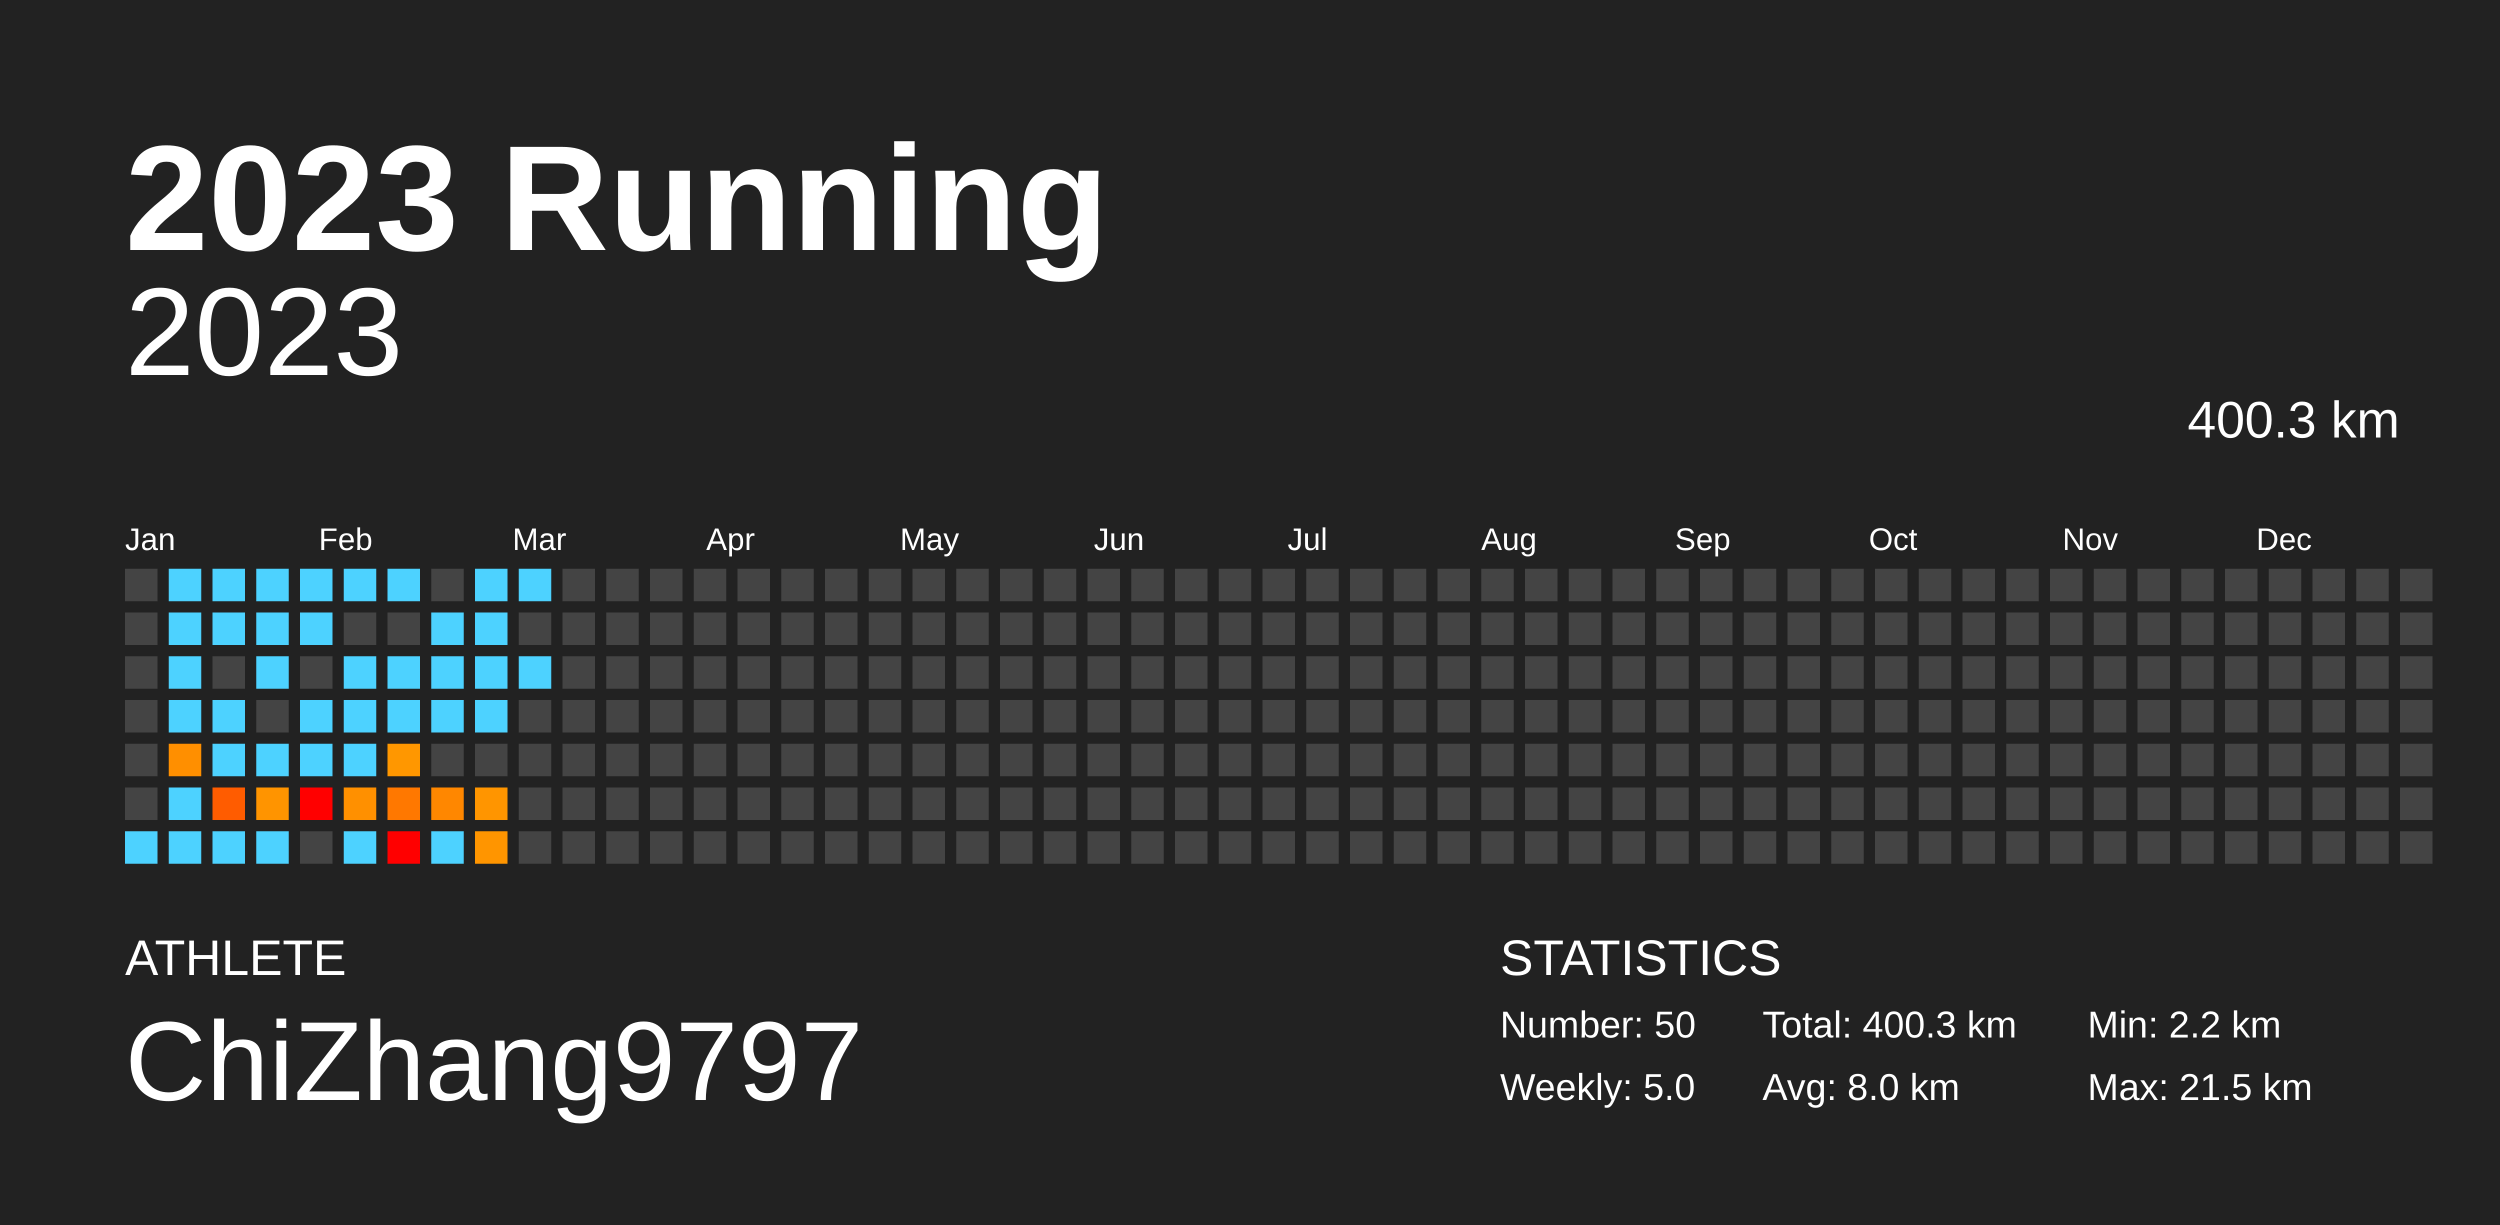
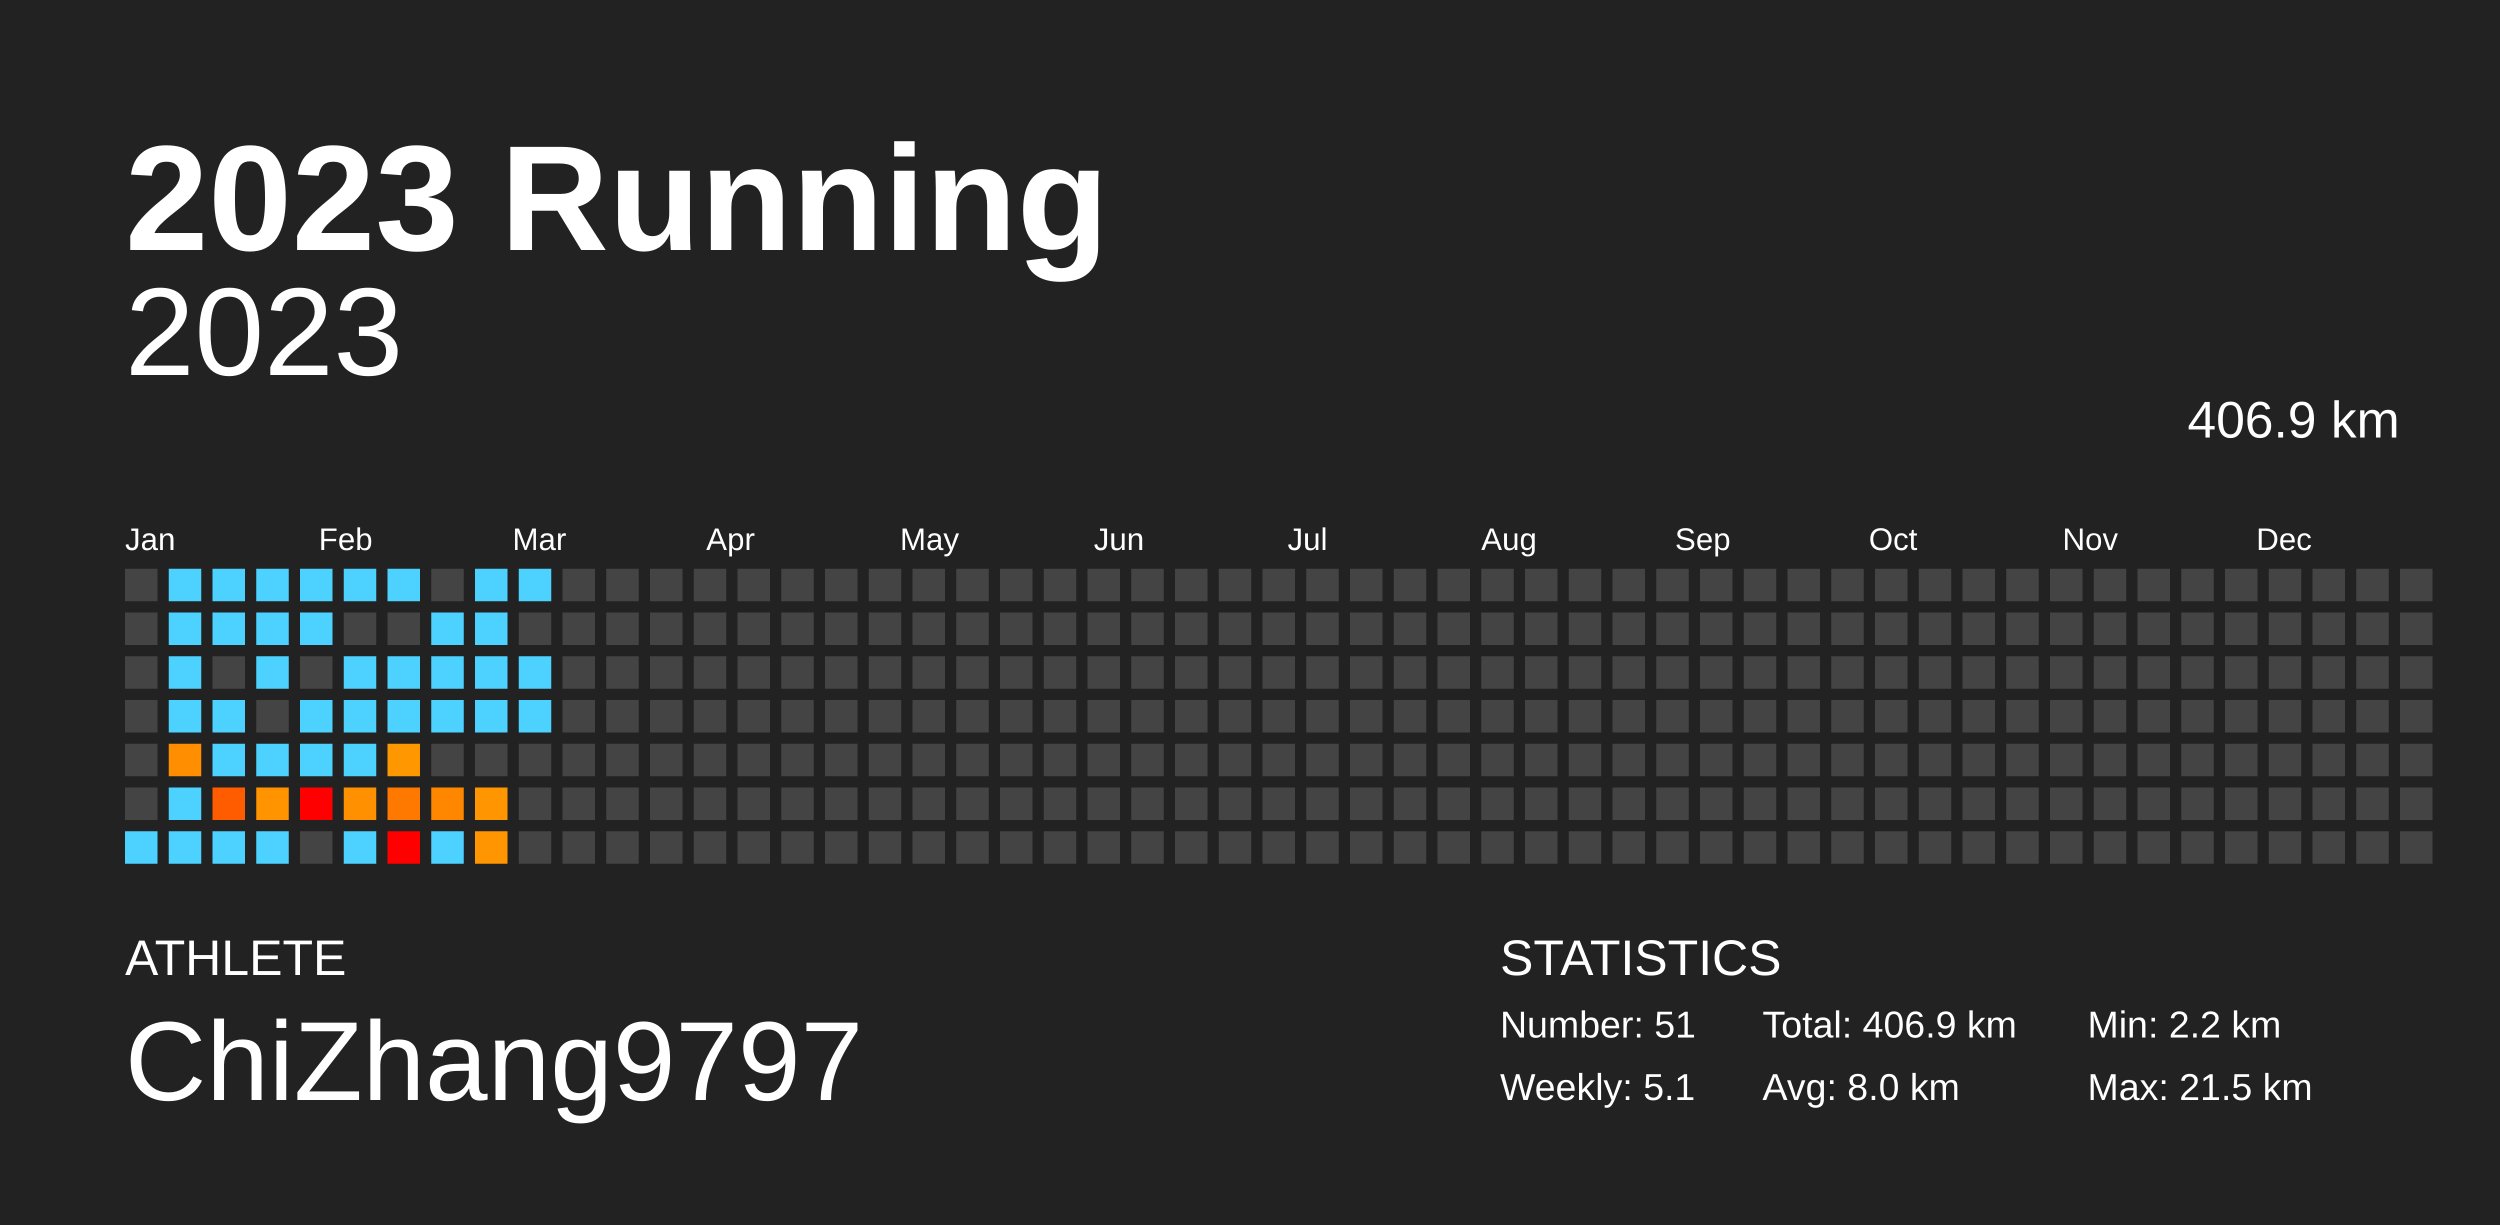
<svg xmlns="http://www.w3.org/2000/svg" baseProfile="full" height="98mm" version="1.1" viewBox="0,0,200,98" width="200mm">
  <defs />
  <rect fill="#222222" height="98" width="200" x="0" y="0" />
  <text fill="#FFFFFF" style="font-size:12px; font-family:Arial; font-weight:bold;" x="10" y="20">2023 Running</text>
  <text fill="#FFFFFF" style="font-size:4px; font-family:Arial" x="10" y="78">ATHLETE</text>
  <text fill="#FFFFFF" style="font-size:9px; font-family:Arial" x="10" y="88">ChiZhang9797</text>
  <text fill="#FFFFFF" style="font-size:4px; font-family:Arial" x="120" y="78">STATISTICS</text>
-   <text fill="#FFFFFF" style="font-size:3px; font-family:Arial" x="120" y="83">Number: 50</text>
-   <text fill="#FFFFFF" style="font-size:3px; font-family:Arial" x="120" y="88">Weekly: 5.0</text>
-   <text fill="#FFFFFF" style="font-size:3px; font-family:Arial" x="141" y="83">Total: 400.3 km</text>
+   <text fill="#FFFFFF" style="font-size:3px; font-family:Arial" x="120" y="83">Number: 51</text>
+   <text fill="#FFFFFF" style="font-size:3px; font-family:Arial" x="120" y="88">Weekly: 5.1</text>
+   <text fill="#FFFFFF" style="font-size:3px; font-family:Arial" x="141" y="83">Total: 406.9 km</text>
  <text fill="#FFFFFF" style="font-size:3px; font-family:Arial" x="141" y="88">Avg: 8.0 km</text>
  <text fill="#FFFFFF" style="font-size:3px; font-family:Arial" x="167" y="83">Min: 2.2 km</text>
  <text fill="#FFFFFF" style="font-size:3px; font-family:Arial" x="167" y="88">Max: 21.5 km</text>
  <text alignment-baseline="hanging" fill="#FFFFFF" style="font-size:10.0px; font-family:Arial;" x="10" y="30">2023</text>
-   <text alignment-baseline="hanging" fill="#FFFFFF" style="font-size:4.125px; font-family:Arial;" x="175" y="35">400.3 km</text>
+   <text alignment-baseline="hanging" fill="#FFFFFF" style="font-size:4.125px; font-family:Arial;" x="175" y="35">406.9 km</text>
  <text fill="#FFFFFF" style="font-size:2.5px; font-family:Arial" x="10.0" y="44">Jan</text>
  <text fill="#FFFFFF" style="font-size:2.5px; font-family:Arial" x="25.5" y="44">Feb</text>
  <text fill="#FFFFFF" style="font-size:2.5px; font-family:Arial" x="41.0" y="44">Mar</text>
  <text fill="#FFFFFF" style="font-size:2.5px; font-family:Arial" x="56.5" y="44">Apr</text>
  <text fill="#FFFFFF" style="font-size:2.5px; font-family:Arial" x="72.0" y="44">May</text>
  <text fill="#FFFFFF" style="font-size:2.5px; font-family:Arial" x="87.5" y="44">Jun</text>
  <text fill="#FFFFFF" style="font-size:2.5px; font-family:Arial" x="103.0" y="44">Jul</text>
  <text fill="#FFFFFF" style="font-size:2.5px; font-family:Arial" x="118.5" y="44">Aug</text>
  <text fill="#FFFFFF" style="font-size:2.5px; font-family:Arial" x="134.0" y="44">Sep</text>
  <text fill="#FFFFFF" style="font-size:2.5px; font-family:Arial" x="149.5" y="44">Oct</text>
  <text fill="#FFFFFF" style="font-size:2.5px; font-family:Arial" x="165.0" y="44">Nov</text>
  <text fill="#FFFFFF" style="font-size:2.5px; font-family:Arial" x="180.5" y="44">Dec</text>
  <rect fill="#444444" height="2.6" width="2.6" x="10.0" y="45.5" />
  <rect fill="#444444" height="2.6" width="2.6" x="10.0" y="49.0" />
  <rect fill="#444444" height="2.6" width="2.6" x="10.0" y="52.5" />
  <rect fill="#444444" height="2.6" width="2.6" x="10.0" y="56.0" />
  <rect fill="#444444" height="2.6" width="2.6" x="10.0" y="59.5" />
  <rect fill="#444444" height="2.6" width="2.6" x="10.0" y="63.0" />
  <rect fill="#4dd2ff" height="2.6" width="2.6" x="10.0" y="66.5" />
  <rect fill="#4dd2ff" height="2.6" width="2.6" x="13.5" y="45.5" />
  <rect fill="#4dd2ff" height="2.6" width="2.6" x="13.5" y="49.0" />
  <rect fill="#4dd2ff" height="2.6" width="2.6" x="13.5" y="52.5" />
  <rect fill="#4dd2ff" height="2.6" width="2.6" x="13.5" y="56.0" />
  <rect fill="#ff8f00" height="2.6" width="2.6" x="13.5" y="59.5" />
  <rect fill="#4dd2ff" height="2.6" width="2.6" x="13.5" y="63.0" />
  <rect fill="#4dd2ff" height="2.6" width="2.6" x="13.5" y="66.5" />
  <rect fill="#4dd2ff" height="2.6" width="2.6" x="17.0" y="45.5" />
  <rect fill="#4dd2ff" height="2.6" width="2.6" x="17.0" y="49.0" />
  <rect fill="#444444" height="2.6" width="2.6" x="17.0" y="52.5" />
  <rect fill="#4dd2ff" height="2.6" width="2.6" x="17.0" y="56.0" />
  <rect fill="#4dd2ff" height="2.6" width="2.6" x="17.0" y="59.5" />
  <rect fill="#ff5c00" height="2.6" width="2.6" x="17.0" y="63.0" />
  <rect fill="#4dd2ff" height="2.6" width="2.6" x="17.0" y="66.5" />
  <rect fill="#4dd2ff" height="2.6" width="2.6" x="20.5" y="45.5" />
  <rect fill="#4dd2ff" height="2.6" width="2.6" x="20.5" y="49.0" />
  <rect fill="#4dd2ff" height="2.6" width="2.6" x="20.5" y="52.5" />
  <rect fill="#444444" height="2.6" width="2.6" x="20.5" y="56.0" />
  <rect fill="#4dd2ff" height="2.6" width="2.6" x="20.5" y="59.5" />
  <rect fill="#ff9400" height="2.6" width="2.6" x="20.5" y="63.0" />
  <rect fill="#4dd2ff" height="2.6" width="2.6" x="20.5" y="66.5" />
  <rect fill="#4dd2ff" height="2.6" width="2.6" x="24.0" y="45.5" />
  <rect fill="#4dd2ff" height="2.6" width="2.6" x="24.0" y="49.0" />
  <rect fill="#444444" height="2.6" width="2.6" x="24.0" y="52.5" />
  <rect fill="#4dd2ff" height="2.6" width="2.6" x="24.0" y="56.0" />
  <rect fill="#4dd2ff" height="2.6" width="2.6" x="24.0" y="59.5" />
  <rect fill="red" height="2.6" width="2.6" x="24.0" y="63.0" />
  <rect fill="#444444" height="2.6" width="2.6" x="24.0" y="66.5" />
  <rect fill="#4dd2ff" height="2.6" width="2.6" x="27.5" y="45.5" />
  <rect fill="#444444" height="2.6" width="2.6" x="27.5" y="49.0" />
  <rect fill="#4dd2ff" height="2.6" width="2.6" x="27.5" y="52.5" />
  <rect fill="#4dd2ff" height="2.6" width="2.6" x="27.5" y="56.0" />
  <rect fill="#4dd2ff" height="2.6" width="2.6" x="27.5" y="59.5" />
  <rect fill="#ff9000" height="2.6" width="2.6" x="27.5" y="63.0" />
  <rect fill="#4dd2ff" height="2.6" width="2.6" x="27.5" y="66.5" />
  <rect fill="#4dd2ff" height="2.6" width="2.6" x="31.0" y="45.5" />
  <rect fill="#444444" height="2.6" width="2.6" x="31.0" y="49.0" />
  <rect fill="#4dd2ff" height="2.6" width="2.6" x="31.0" y="52.5" />
  <rect fill="#4dd2ff" height="2.6" width="2.6" x="31.0" y="56.0" />
  <rect fill="#ff9700" height="2.6" width="2.6" x="31.0" y="59.5" />
  <rect fill="#ff7800" height="2.6" width="2.6" x="31.0" y="63.0" />
  <rect fill="red" height="2.6" width="2.6" x="31.0" y="66.5" />
  <rect fill="#444444" height="2.6" width="2.6" x="34.5" y="45.5" />
  <rect fill="#4dd2ff" height="2.6" width="2.6" x="34.5" y="49.0" />
  <rect fill="#4dd2ff" height="2.6" width="2.6" x="34.5" y="52.5" />
  <rect fill="#4dd2ff" height="2.6" width="2.6" x="34.5" y="56.0" />
  <rect fill="#444444" height="2.6" width="2.6" x="34.5" y="59.5" />
  <rect fill="#ff8700" height="2.6" width="2.6" x="34.5" y="63.0" />
  <rect fill="#4dd2ff" height="2.6" width="2.6" x="34.5" y="66.5" />
  <rect fill="#4dd2ff" height="2.6" width="2.6" x="38.0" y="45.5" />
  <rect fill="#4dd2ff" height="2.6" width="2.6" x="38.0" y="49.0" />
  <rect fill="#4dd2ff" height="2.6" width="2.6" x="38.0" y="52.5" />
  <rect fill="#4dd2ff" height="2.6" width="2.6" x="38.0" y="56.0" />
  <rect fill="#444444" height="2.6" width="2.6" x="38.0" y="59.5" />
  <rect fill="#ff9500" height="2.6" width="2.6" x="38.0" y="63.0" />
  <rect fill="#ff9500" height="2.6" width="2.6" x="38.0" y="66.5" />
  <rect fill="#4dd2ff" height="2.6" width="2.6" x="41.5" y="45.5" />
  <rect fill="#444444" height="2.6" width="2.6" x="41.5" y="49.0" />
  <rect fill="#4dd2ff" height="2.6" width="2.6" x="41.5" y="52.5" />
-   <rect fill="#444444" height="2.6" width="2.6" x="41.5" y="56.0" />
+   <rect fill="#4dd2ff" height="2.6" width="2.6" x="41.5" y="56.0" />
  <rect fill="#444444" height="2.6" width="2.6" x="41.5" y="59.5" />
  <rect fill="#444444" height="2.6" width="2.6" x="41.5" y="63.0" />
  <rect fill="#444444" height="2.6" width="2.6" x="41.5" y="66.5" />
  <rect fill="#444444" height="2.6" width="2.6" x="45.0" y="45.5" />
  <rect fill="#444444" height="2.6" width="2.6" x="45.0" y="49.0" />
  <rect fill="#444444" height="2.6" width="2.6" x="45.0" y="52.5" />
  <rect fill="#444444" height="2.6" width="2.6" x="45.0" y="56.0" />
  <rect fill="#444444" height="2.6" width="2.6" x="45.0" y="59.5" />
  <rect fill="#444444" height="2.6" width="2.6" x="45.0" y="63.0" />
  <rect fill="#444444" height="2.6" width="2.6" x="45.0" y="66.5" />
  <rect fill="#444444" height="2.6" width="2.6" x="48.5" y="45.5" />
  <rect fill="#444444" height="2.6" width="2.6" x="48.5" y="49.0" />
  <rect fill="#444444" height="2.6" width="2.6" x="48.5" y="52.5" />
  <rect fill="#444444" height="2.6" width="2.6" x="48.5" y="56.0" />
  <rect fill="#444444" height="2.6" width="2.6" x="48.5" y="59.5" />
  <rect fill="#444444" height="2.6" width="2.6" x="48.5" y="63.0" />
  <rect fill="#444444" height="2.6" width="2.6" x="48.5" y="66.5" />
  <rect fill="#444444" height="2.6" width="2.6" x="52.0" y="45.5" />
  <rect fill="#444444" height="2.6" width="2.6" x="52.0" y="49.0" />
  <rect fill="#444444" height="2.6" width="2.6" x="52.0" y="52.5" />
  <rect fill="#444444" height="2.6" width="2.6" x="52.0" y="56.0" />
  <rect fill="#444444" height="2.6" width="2.6" x="52.0" y="59.5" />
  <rect fill="#444444" height="2.6" width="2.6" x="52.0" y="63.0" />
  <rect fill="#444444" height="2.6" width="2.6" x="52.0" y="66.5" />
  <rect fill="#444444" height="2.6" width="2.6" x="55.5" y="45.5" />
  <rect fill="#444444" height="2.6" width="2.6" x="55.5" y="49.0" />
  <rect fill="#444444" height="2.6" width="2.6" x="55.5" y="52.5" />
  <rect fill="#444444" height="2.6" width="2.6" x="55.5" y="56.0" />
  <rect fill="#444444" height="2.6" width="2.6" x="55.5" y="59.5" />
  <rect fill="#444444" height="2.6" width="2.6" x="55.5" y="63.0" />
  <rect fill="#444444" height="2.6" width="2.6" x="55.5" y="66.5" />
  <rect fill="#444444" height="2.6" width="2.6" x="59.0" y="45.5" />
  <rect fill="#444444" height="2.6" width="2.6" x="59.0" y="49.0" />
  <rect fill="#444444" height="2.6" width="2.6" x="59.0" y="52.5" />
  <rect fill="#444444" height="2.6" width="2.6" x="59.0" y="56.0" />
  <rect fill="#444444" height="2.6" width="2.6" x="59.0" y="59.5" />
  <rect fill="#444444" height="2.6" width="2.6" x="59.0" y="63.0" />
  <rect fill="#444444" height="2.6" width="2.6" x="59.0" y="66.5" />
  <rect fill="#444444" height="2.6" width="2.6" x="62.5" y="45.5" />
  <rect fill="#444444" height="2.6" width="2.6" x="62.5" y="49.0" />
  <rect fill="#444444" height="2.6" width="2.6" x="62.5" y="52.5" />
  <rect fill="#444444" height="2.6" width="2.6" x="62.5" y="56.0" />
  <rect fill="#444444" height="2.6" width="2.6" x="62.5" y="59.5" />
  <rect fill="#444444" height="2.6" width="2.6" x="62.5" y="63.0" />
  <rect fill="#444444" height="2.6" width="2.6" x="62.5" y="66.5" />
  <rect fill="#444444" height="2.6" width="2.6" x="66.0" y="45.5" />
  <rect fill="#444444" height="2.6" width="2.6" x="66.0" y="49.0" />
  <rect fill="#444444" height="2.6" width="2.6" x="66.0" y="52.5" />
  <rect fill="#444444" height="2.6" width="2.6" x="66.0" y="56.0" />
  <rect fill="#444444" height="2.6" width="2.6" x="66.0" y="59.5" />
  <rect fill="#444444" height="2.6" width="2.6" x="66.0" y="63.0" />
  <rect fill="#444444" height="2.6" width="2.6" x="66.0" y="66.5" />
  <rect fill="#444444" height="2.6" width="2.6" x="69.5" y="45.5" />
  <rect fill="#444444" height="2.6" width="2.6" x="69.5" y="49.0" />
  <rect fill="#444444" height="2.6" width="2.6" x="69.5" y="52.5" />
  <rect fill="#444444" height="2.6" width="2.6" x="69.5" y="56.0" />
  <rect fill="#444444" height="2.6" width="2.6" x="69.5" y="59.5" />
  <rect fill="#444444" height="2.6" width="2.6" x="69.5" y="63.0" />
  <rect fill="#444444" height="2.6" width="2.6" x="69.5" y="66.5" />
  <rect fill="#444444" height="2.6" width="2.6" x="73.0" y="45.5" />
  <rect fill="#444444" height="2.6" width="2.6" x="73.0" y="49.0" />
  <rect fill="#444444" height="2.6" width="2.6" x="73.0" y="52.5" />
  <rect fill="#444444" height="2.6" width="2.6" x="73.0" y="56.0" />
  <rect fill="#444444" height="2.6" width="2.6" x="73.0" y="59.5" />
  <rect fill="#444444" height="2.6" width="2.6" x="73.0" y="63.0" />
  <rect fill="#444444" height="2.6" width="2.6" x="73.0" y="66.5" />
  <rect fill="#444444" height="2.6" width="2.6" x="76.5" y="45.5" />
  <rect fill="#444444" height="2.6" width="2.6" x="76.5" y="49.0" />
  <rect fill="#444444" height="2.6" width="2.6" x="76.5" y="52.5" />
  <rect fill="#444444" height="2.6" width="2.6" x="76.5" y="56.0" />
  <rect fill="#444444" height="2.6" width="2.6" x="76.5" y="59.5" />
  <rect fill="#444444" height="2.6" width="2.6" x="76.5" y="63.0" />
  <rect fill="#444444" height="2.6" width="2.6" x="76.5" y="66.5" />
  <rect fill="#444444" height="2.6" width="2.6" x="80.0" y="45.5" />
  <rect fill="#444444" height="2.6" width="2.6" x="80.0" y="49.0" />
  <rect fill="#444444" height="2.6" width="2.6" x="80.0" y="52.5" />
  <rect fill="#444444" height="2.6" width="2.6" x="80.0" y="56.0" />
  <rect fill="#444444" height="2.6" width="2.6" x="80.0" y="59.5" />
  <rect fill="#444444" height="2.6" width="2.6" x="80.0" y="63.0" />
  <rect fill="#444444" height="2.6" width="2.6" x="80.0" y="66.5" />
  <rect fill="#444444" height="2.6" width="2.6" x="83.5" y="45.5" />
  <rect fill="#444444" height="2.6" width="2.6" x="83.5" y="49.0" />
  <rect fill="#444444" height="2.6" width="2.6" x="83.5" y="52.5" />
  <rect fill="#444444" height="2.6" width="2.6" x="83.5" y="56.0" />
  <rect fill="#444444" height="2.6" width="2.6" x="83.5" y="59.5" />
  <rect fill="#444444" height="2.6" width="2.6" x="83.5" y="63.0" />
  <rect fill="#444444" height="2.6" width="2.6" x="83.5" y="66.5" />
  <rect fill="#444444" height="2.6" width="2.6" x="87.0" y="45.5" />
  <rect fill="#444444" height="2.6" width="2.6" x="87.0" y="49.0" />
  <rect fill="#444444" height="2.6" width="2.6" x="87.0" y="52.5" />
  <rect fill="#444444" height="2.6" width="2.6" x="87.0" y="56.0" />
  <rect fill="#444444" height="2.6" width="2.6" x="87.0" y="59.5" />
  <rect fill="#444444" height="2.6" width="2.6" x="87.0" y="63.0" />
  <rect fill="#444444" height="2.6" width="2.6" x="87.0" y="66.5" />
  <rect fill="#444444" height="2.6" width="2.6" x="90.5" y="45.5" />
  <rect fill="#444444" height="2.6" width="2.6" x="90.5" y="49.0" />
  <rect fill="#444444" height="2.6" width="2.6" x="90.5" y="52.5" />
  <rect fill="#444444" height="2.6" width="2.6" x="90.5" y="56.0" />
  <rect fill="#444444" height="2.6" width="2.6" x="90.5" y="59.5" />
  <rect fill="#444444" height="2.6" width="2.6" x="90.5" y="63.0" />
  <rect fill="#444444" height="2.6" width="2.6" x="90.5" y="66.5" />
  <rect fill="#444444" height="2.6" width="2.6" x="94.0" y="45.5" />
  <rect fill="#444444" height="2.6" width="2.6" x="94.0" y="49.0" />
  <rect fill="#444444" height="2.6" width="2.6" x="94.0" y="52.5" />
  <rect fill="#444444" height="2.6" width="2.6" x="94.0" y="56.0" />
  <rect fill="#444444" height="2.6" width="2.6" x="94.0" y="59.5" />
  <rect fill="#444444" height="2.6" width="2.6" x="94.0" y="63.0" />
  <rect fill="#444444" height="2.6" width="2.6" x="94.0" y="66.5" />
  <rect fill="#444444" height="2.6" width="2.6" x="97.5" y="45.5" />
  <rect fill="#444444" height="2.6" width="2.6" x="97.5" y="49.0" />
  <rect fill="#444444" height="2.6" width="2.6" x="97.5" y="52.5" />
  <rect fill="#444444" height="2.6" width="2.6" x="97.5" y="56.0" />
  <rect fill="#444444" height="2.6" width="2.6" x="97.5" y="59.5" />
  <rect fill="#444444" height="2.6" width="2.6" x="97.5" y="63.0" />
  <rect fill="#444444" height="2.6" width="2.6" x="97.5" y="66.5" />
  <rect fill="#444444" height="2.6" width="2.6" x="101.0" y="45.5" />
  <rect fill="#444444" height="2.6" width="2.6" x="101.0" y="49.0" />
  <rect fill="#444444" height="2.6" width="2.6" x="101.0" y="52.5" />
  <rect fill="#444444" height="2.6" width="2.6" x="101.0" y="56.0" />
  <rect fill="#444444" height="2.6" width="2.6" x="101.0" y="59.5" />
  <rect fill="#444444" height="2.6" width="2.6" x="101.0" y="63.0" />
  <rect fill="#444444" height="2.6" width="2.6" x="101.0" y="66.5" />
  <rect fill="#444444" height="2.6" width="2.6" x="104.5" y="45.5" />
  <rect fill="#444444" height="2.6" width="2.6" x="104.5" y="49.0" />
  <rect fill="#444444" height="2.6" width="2.6" x="104.5" y="52.5" />
  <rect fill="#444444" height="2.6" width="2.6" x="104.5" y="56.0" />
  <rect fill="#444444" height="2.6" width="2.6" x="104.5" y="59.5" />
  <rect fill="#444444" height="2.6" width="2.6" x="104.5" y="63.0" />
  <rect fill="#444444" height="2.6" width="2.6" x="104.5" y="66.5" />
  <rect fill="#444444" height="2.6" width="2.6" x="108.0" y="45.5" />
  <rect fill="#444444" height="2.6" width="2.6" x="108.0" y="49.0" />
  <rect fill="#444444" height="2.6" width="2.6" x="108.0" y="52.5" />
  <rect fill="#444444" height="2.6" width="2.6" x="108.0" y="56.0" />
  <rect fill="#444444" height="2.6" width="2.6" x="108.0" y="59.5" />
  <rect fill="#444444" height="2.6" width="2.6" x="108.0" y="63.0" />
  <rect fill="#444444" height="2.6" width="2.6" x="108.0" y="66.5" />
  <rect fill="#444444" height="2.6" width="2.6" x="111.5" y="45.5" />
  <rect fill="#444444" height="2.6" width="2.6" x="111.5" y="49.0" />
  <rect fill="#444444" height="2.6" width="2.6" x="111.5" y="52.5" />
  <rect fill="#444444" height="2.6" width="2.6" x="111.5" y="56.0" />
  <rect fill="#444444" height="2.6" width="2.6" x="111.5" y="59.5" />
  <rect fill="#444444" height="2.6" width="2.6" x="111.5" y="63.0" />
  <rect fill="#444444" height="2.6" width="2.6" x="111.5" y="66.5" />
  <rect fill="#444444" height="2.6" width="2.6" x="115.0" y="45.5" />
  <rect fill="#444444" height="2.6" width="2.6" x="115.0" y="49.0" />
  <rect fill="#444444" height="2.6" width="2.6" x="115.0" y="52.5" />
  <rect fill="#444444" height="2.6" width="2.6" x="115.0" y="56.0" />
  <rect fill="#444444" height="2.6" width="2.6" x="115.0" y="59.5" />
  <rect fill="#444444" height="2.6" width="2.6" x="115.0" y="63.0" />
  <rect fill="#444444" height="2.6" width="2.6" x="115.0" y="66.5" />
  <rect fill="#444444" height="2.6" width="2.6" x="118.5" y="45.5" />
  <rect fill="#444444" height="2.6" width="2.6" x="118.5" y="49.0" />
  <rect fill="#444444" height="2.6" width="2.6" x="118.5" y="52.5" />
  <rect fill="#444444" height="2.6" width="2.6" x="118.5" y="56.0" />
  <rect fill="#444444" height="2.6" width="2.6" x="118.5" y="59.5" />
  <rect fill="#444444" height="2.6" width="2.6" x="118.5" y="63.0" />
  <rect fill="#444444" height="2.6" width="2.6" x="118.5" y="66.5" />
  <rect fill="#444444" height="2.6" width="2.6" x="122.0" y="45.5" />
  <rect fill="#444444" height="2.6" width="2.6" x="122.0" y="49.0" />
  <rect fill="#444444" height="2.6" width="2.6" x="122.0" y="52.5" />
  <rect fill="#444444" height="2.6" width="2.6" x="122.0" y="56.0" />
  <rect fill="#444444" height="2.6" width="2.6" x="122.0" y="59.5" />
  <rect fill="#444444" height="2.6" width="2.6" x="122.0" y="63.0" />
  <rect fill="#444444" height="2.6" width="2.6" x="122.0" y="66.5" />
  <rect fill="#444444" height="2.6" width="2.6" x="125.5" y="45.5" />
  <rect fill="#444444" height="2.6" width="2.6" x="125.5" y="49.0" />
  <rect fill="#444444" height="2.6" width="2.6" x="125.5" y="52.5" />
  <rect fill="#444444" height="2.6" width="2.6" x="125.5" y="56.0" />
  <rect fill="#444444" height="2.6" width="2.6" x="125.5" y="59.5" />
  <rect fill="#444444" height="2.6" width="2.6" x="125.5" y="63.0" />
  <rect fill="#444444" height="2.6" width="2.6" x="125.5" y="66.5" />
  <rect fill="#444444" height="2.6" width="2.6" x="129.0" y="45.5" />
  <rect fill="#444444" height="2.6" width="2.6" x="129.0" y="49.0" />
  <rect fill="#444444" height="2.6" width="2.6" x="129.0" y="52.5" />
  <rect fill="#444444" height="2.6" width="2.6" x="129.0" y="56.0" />
  <rect fill="#444444" height="2.6" width="2.6" x="129.0" y="59.5" />
  <rect fill="#444444" height="2.6" width="2.6" x="129.0" y="63.0" />
  <rect fill="#444444" height="2.6" width="2.6" x="129.0" y="66.5" />
  <rect fill="#444444" height="2.6" width="2.6" x="132.5" y="45.5" />
  <rect fill="#444444" height="2.6" width="2.6" x="132.5" y="49.0" />
  <rect fill="#444444" height="2.6" width="2.6" x="132.5" y="52.5" />
  <rect fill="#444444" height="2.6" width="2.6" x="132.5" y="56.0" />
  <rect fill="#444444" height="2.6" width="2.6" x="132.5" y="59.5" />
  <rect fill="#444444" height="2.6" width="2.6" x="132.5" y="63.0" />
  <rect fill="#444444" height="2.6" width="2.6" x="132.5" y="66.5" />
  <rect fill="#444444" height="2.6" width="2.6" x="136.0" y="45.5" />
  <rect fill="#444444" height="2.6" width="2.6" x="136.0" y="49.0" />
  <rect fill="#444444" height="2.6" width="2.6" x="136.0" y="52.5" />
  <rect fill="#444444" height="2.6" width="2.6" x="136.0" y="56.0" />
  <rect fill="#444444" height="2.6" width="2.6" x="136.0" y="59.5" />
  <rect fill="#444444" height="2.6" width="2.6" x="136.0" y="63.0" />
  <rect fill="#444444" height="2.6" width="2.6" x="136.0" y="66.5" />
  <rect fill="#444444" height="2.6" width="2.6" x="139.5" y="45.5" />
  <rect fill="#444444" height="2.6" width="2.6" x="139.5" y="49.0" />
  <rect fill="#444444" height="2.6" width="2.6" x="139.5" y="52.5" />
  <rect fill="#444444" height="2.6" width="2.6" x="139.5" y="56.0" />
  <rect fill="#444444" height="2.6" width="2.6" x="139.5" y="59.5" />
  <rect fill="#444444" height="2.6" width="2.6" x="139.5" y="63.0" />
  <rect fill="#444444" height="2.6" width="2.6" x="139.5" y="66.5" />
  <rect fill="#444444" height="2.6" width="2.6" x="143.0" y="45.5" />
  <rect fill="#444444" height="2.6" width="2.6" x="143.0" y="49.0" />
  <rect fill="#444444" height="2.6" width="2.6" x="143.0" y="52.5" />
  <rect fill="#444444" height="2.6" width="2.6" x="143.0" y="56.0" />
  <rect fill="#444444" height="2.6" width="2.6" x="143.0" y="59.5" />
  <rect fill="#444444" height="2.6" width="2.6" x="143.0" y="63.0" />
  <rect fill="#444444" height="2.6" width="2.6" x="143.0" y="66.5" />
  <rect fill="#444444" height="2.6" width="2.6" x="146.5" y="45.5" />
  <rect fill="#444444" height="2.6" width="2.6" x="146.5" y="49.0" />
  <rect fill="#444444" height="2.6" width="2.6" x="146.5" y="52.5" />
  <rect fill="#444444" height="2.6" width="2.6" x="146.5" y="56.0" />
  <rect fill="#444444" height="2.6" width="2.6" x="146.5" y="59.5" />
  <rect fill="#444444" height="2.6" width="2.6" x="146.5" y="63.0" />
  <rect fill="#444444" height="2.6" width="2.6" x="146.5" y="66.5" />
  <rect fill="#444444" height="2.6" width="2.6" x="150.0" y="45.5" />
  <rect fill="#444444" height="2.6" width="2.6" x="150.0" y="49.0" />
  <rect fill="#444444" height="2.6" width="2.6" x="150.0" y="52.5" />
  <rect fill="#444444" height="2.6" width="2.6" x="150.0" y="56.0" />
  <rect fill="#444444" height="2.6" width="2.6" x="150.0" y="59.5" />
  <rect fill="#444444" height="2.6" width="2.6" x="150.0" y="63.0" />
  <rect fill="#444444" height="2.6" width="2.6" x="150.0" y="66.5" />
  <rect fill="#444444" height="2.6" width="2.6" x="153.5" y="45.5" />
  <rect fill="#444444" height="2.6" width="2.6" x="153.5" y="49.0" />
  <rect fill="#444444" height="2.6" width="2.6" x="153.5" y="52.5" />
  <rect fill="#444444" height="2.6" width="2.6" x="153.5" y="56.0" />
  <rect fill="#444444" height="2.6" width="2.6" x="153.5" y="59.5" />
  <rect fill="#444444" height="2.6" width="2.6" x="153.5" y="63.0" />
  <rect fill="#444444" height="2.6" width="2.6" x="153.5" y="66.5" />
  <rect fill="#444444" height="2.6" width="2.6" x="157.0" y="45.5" />
  <rect fill="#444444" height="2.6" width="2.6" x="157.0" y="49.0" />
  <rect fill="#444444" height="2.6" width="2.6" x="157.0" y="52.5" />
  <rect fill="#444444" height="2.6" width="2.6" x="157.0" y="56.0" />
  <rect fill="#444444" height="2.6" width="2.6" x="157.0" y="59.5" />
  <rect fill="#444444" height="2.6" width="2.6" x="157.0" y="63.0" />
  <rect fill="#444444" height="2.6" width="2.6" x="157.0" y="66.5" />
  <rect fill="#444444" height="2.6" width="2.6" x="160.5" y="45.5" />
  <rect fill="#444444" height="2.6" width="2.6" x="160.5" y="49.0" />
  <rect fill="#444444" height="2.6" width="2.6" x="160.5" y="52.5" />
  <rect fill="#444444" height="2.6" width="2.6" x="160.5" y="56.0" />
  <rect fill="#444444" height="2.6" width="2.6" x="160.5" y="59.5" />
  <rect fill="#444444" height="2.6" width="2.6" x="160.5" y="63.0" />
  <rect fill="#444444" height="2.6" width="2.6" x="160.5" y="66.5" />
  <rect fill="#444444" height="2.6" width="2.6" x="164.0" y="45.5" />
  <rect fill="#444444" height="2.6" width="2.6" x="164.0" y="49.0" />
  <rect fill="#444444" height="2.6" width="2.6" x="164.0" y="52.5" />
  <rect fill="#444444" height="2.6" width="2.6" x="164.0" y="56.0" />
  <rect fill="#444444" height="2.6" width="2.6" x="164.0" y="59.5" />
  <rect fill="#444444" height="2.6" width="2.6" x="164.0" y="63.0" />
  <rect fill="#444444" height="2.6" width="2.6" x="164.0" y="66.5" />
  <rect fill="#444444" height="2.6" width="2.6" x="167.5" y="45.5" />
  <rect fill="#444444" height="2.6" width="2.6" x="167.5" y="49.0" />
  <rect fill="#444444" height="2.6" width="2.6" x="167.5" y="52.5" />
  <rect fill="#444444" height="2.6" width="2.6" x="167.5" y="56.0" />
  <rect fill="#444444" height="2.6" width="2.6" x="167.5" y="59.5" />
  <rect fill="#444444" height="2.6" width="2.6" x="167.5" y="63.0" />
  <rect fill="#444444" height="2.6" width="2.6" x="167.5" y="66.5" />
  <rect fill="#444444" height="2.6" width="2.6" x="171.0" y="45.5" />
  <rect fill="#444444" height="2.6" width="2.6" x="171.0" y="49.0" />
  <rect fill="#444444" height="2.6" width="2.6" x="171.0" y="52.5" />
  <rect fill="#444444" height="2.6" width="2.6" x="171.0" y="56.0" />
  <rect fill="#444444" height="2.6" width="2.6" x="171.0" y="59.5" />
  <rect fill="#444444" height="2.6" width="2.6" x="171.0" y="63.0" />
  <rect fill="#444444" height="2.6" width="2.6" x="171.0" y="66.5" />
  <rect fill="#444444" height="2.6" width="2.6" x="174.5" y="45.5" />
  <rect fill="#444444" height="2.6" width="2.6" x="174.5" y="49.0" />
  <rect fill="#444444" height="2.6" width="2.6" x="174.5" y="52.5" />
  <rect fill="#444444" height="2.6" width="2.6" x="174.5" y="56.0" />
  <rect fill="#444444" height="2.6" width="2.6" x="174.5" y="59.5" />
  <rect fill="#444444" height="2.6" width="2.6" x="174.5" y="63.0" />
  <rect fill="#444444" height="2.6" width="2.6" x="174.5" y="66.5" />
  <rect fill="#444444" height="2.6" width="2.6" x="178.0" y="45.5" />
  <rect fill="#444444" height="2.6" width="2.6" x="178.0" y="49.0" />
  <rect fill="#444444" height="2.6" width="2.6" x="178.0" y="52.5" />
  <rect fill="#444444" height="2.6" width="2.6" x="178.0" y="56.0" />
  <rect fill="#444444" height="2.6" width="2.6" x="178.0" y="59.5" />
  <rect fill="#444444" height="2.6" width="2.6" x="178.0" y="63.0" />
  <rect fill="#444444" height="2.6" width="2.6" x="178.0" y="66.5" />
  <rect fill="#444444" height="2.6" width="2.6" x="181.5" y="45.5" />
  <rect fill="#444444" height="2.6" width="2.6" x="181.5" y="49.0" />
  <rect fill="#444444" height="2.6" width="2.6" x="181.5" y="52.5" />
  <rect fill="#444444" height="2.6" width="2.6" x="181.5" y="56.0" />
  <rect fill="#444444" height="2.6" width="2.6" x="181.5" y="59.5" />
  <rect fill="#444444" height="2.6" width="2.6" x="181.5" y="63.0" />
  <rect fill="#444444" height="2.6" width="2.6" x="181.5" y="66.5" />
  <rect fill="#444444" height="2.6" width="2.6" x="185.0" y="45.5" />
  <rect fill="#444444" height="2.6" width="2.6" x="185.0" y="49.0" />
  <rect fill="#444444" height="2.6" width="2.6" x="185.0" y="52.5" />
  <rect fill="#444444" height="2.6" width="2.6" x="185.0" y="56.0" />
  <rect fill="#444444" height="2.6" width="2.6" x="185.0" y="59.5" />
  <rect fill="#444444" height="2.6" width="2.6" x="185.0" y="63.0" />
  <rect fill="#444444" height="2.6" width="2.6" x="185.0" y="66.5" />
  <rect fill="#444444" height="2.6" width="2.6" x="188.5" y="45.5" />
  <rect fill="#444444" height="2.6" width="2.6" x="188.5" y="49.0" />
  <rect fill="#444444" height="2.6" width="2.6" x="188.5" y="52.5" />
  <rect fill="#444444" height="2.6" width="2.6" x="188.5" y="56.0" />
  <rect fill="#444444" height="2.6" width="2.6" x="188.5" y="59.5" />
  <rect fill="#444444" height="2.6" width="2.6" x="188.5" y="63.0" />
  <rect fill="#444444" height="2.6" width="2.6" x="188.5" y="66.5" />
  <rect fill="#444444" height="2.6" width="2.6" x="192.0" y="45.5" />
  <rect fill="#444444" height="2.6" width="2.6" x="192.0" y="49.0" />
  <rect fill="#444444" height="2.6" width="2.6" x="192.0" y="52.5" />
  <rect fill="#444444" height="2.6" width="2.6" x="192.0" y="56.0" />
  <rect fill="#444444" height="2.6" width="2.6" x="192.0" y="59.5" />
  <rect fill="#444444" height="2.6" width="2.6" x="192.0" y="63.0" />
  <rect fill="#444444" height="2.6" width="2.6" x="192.0" y="66.5" />
</svg>
